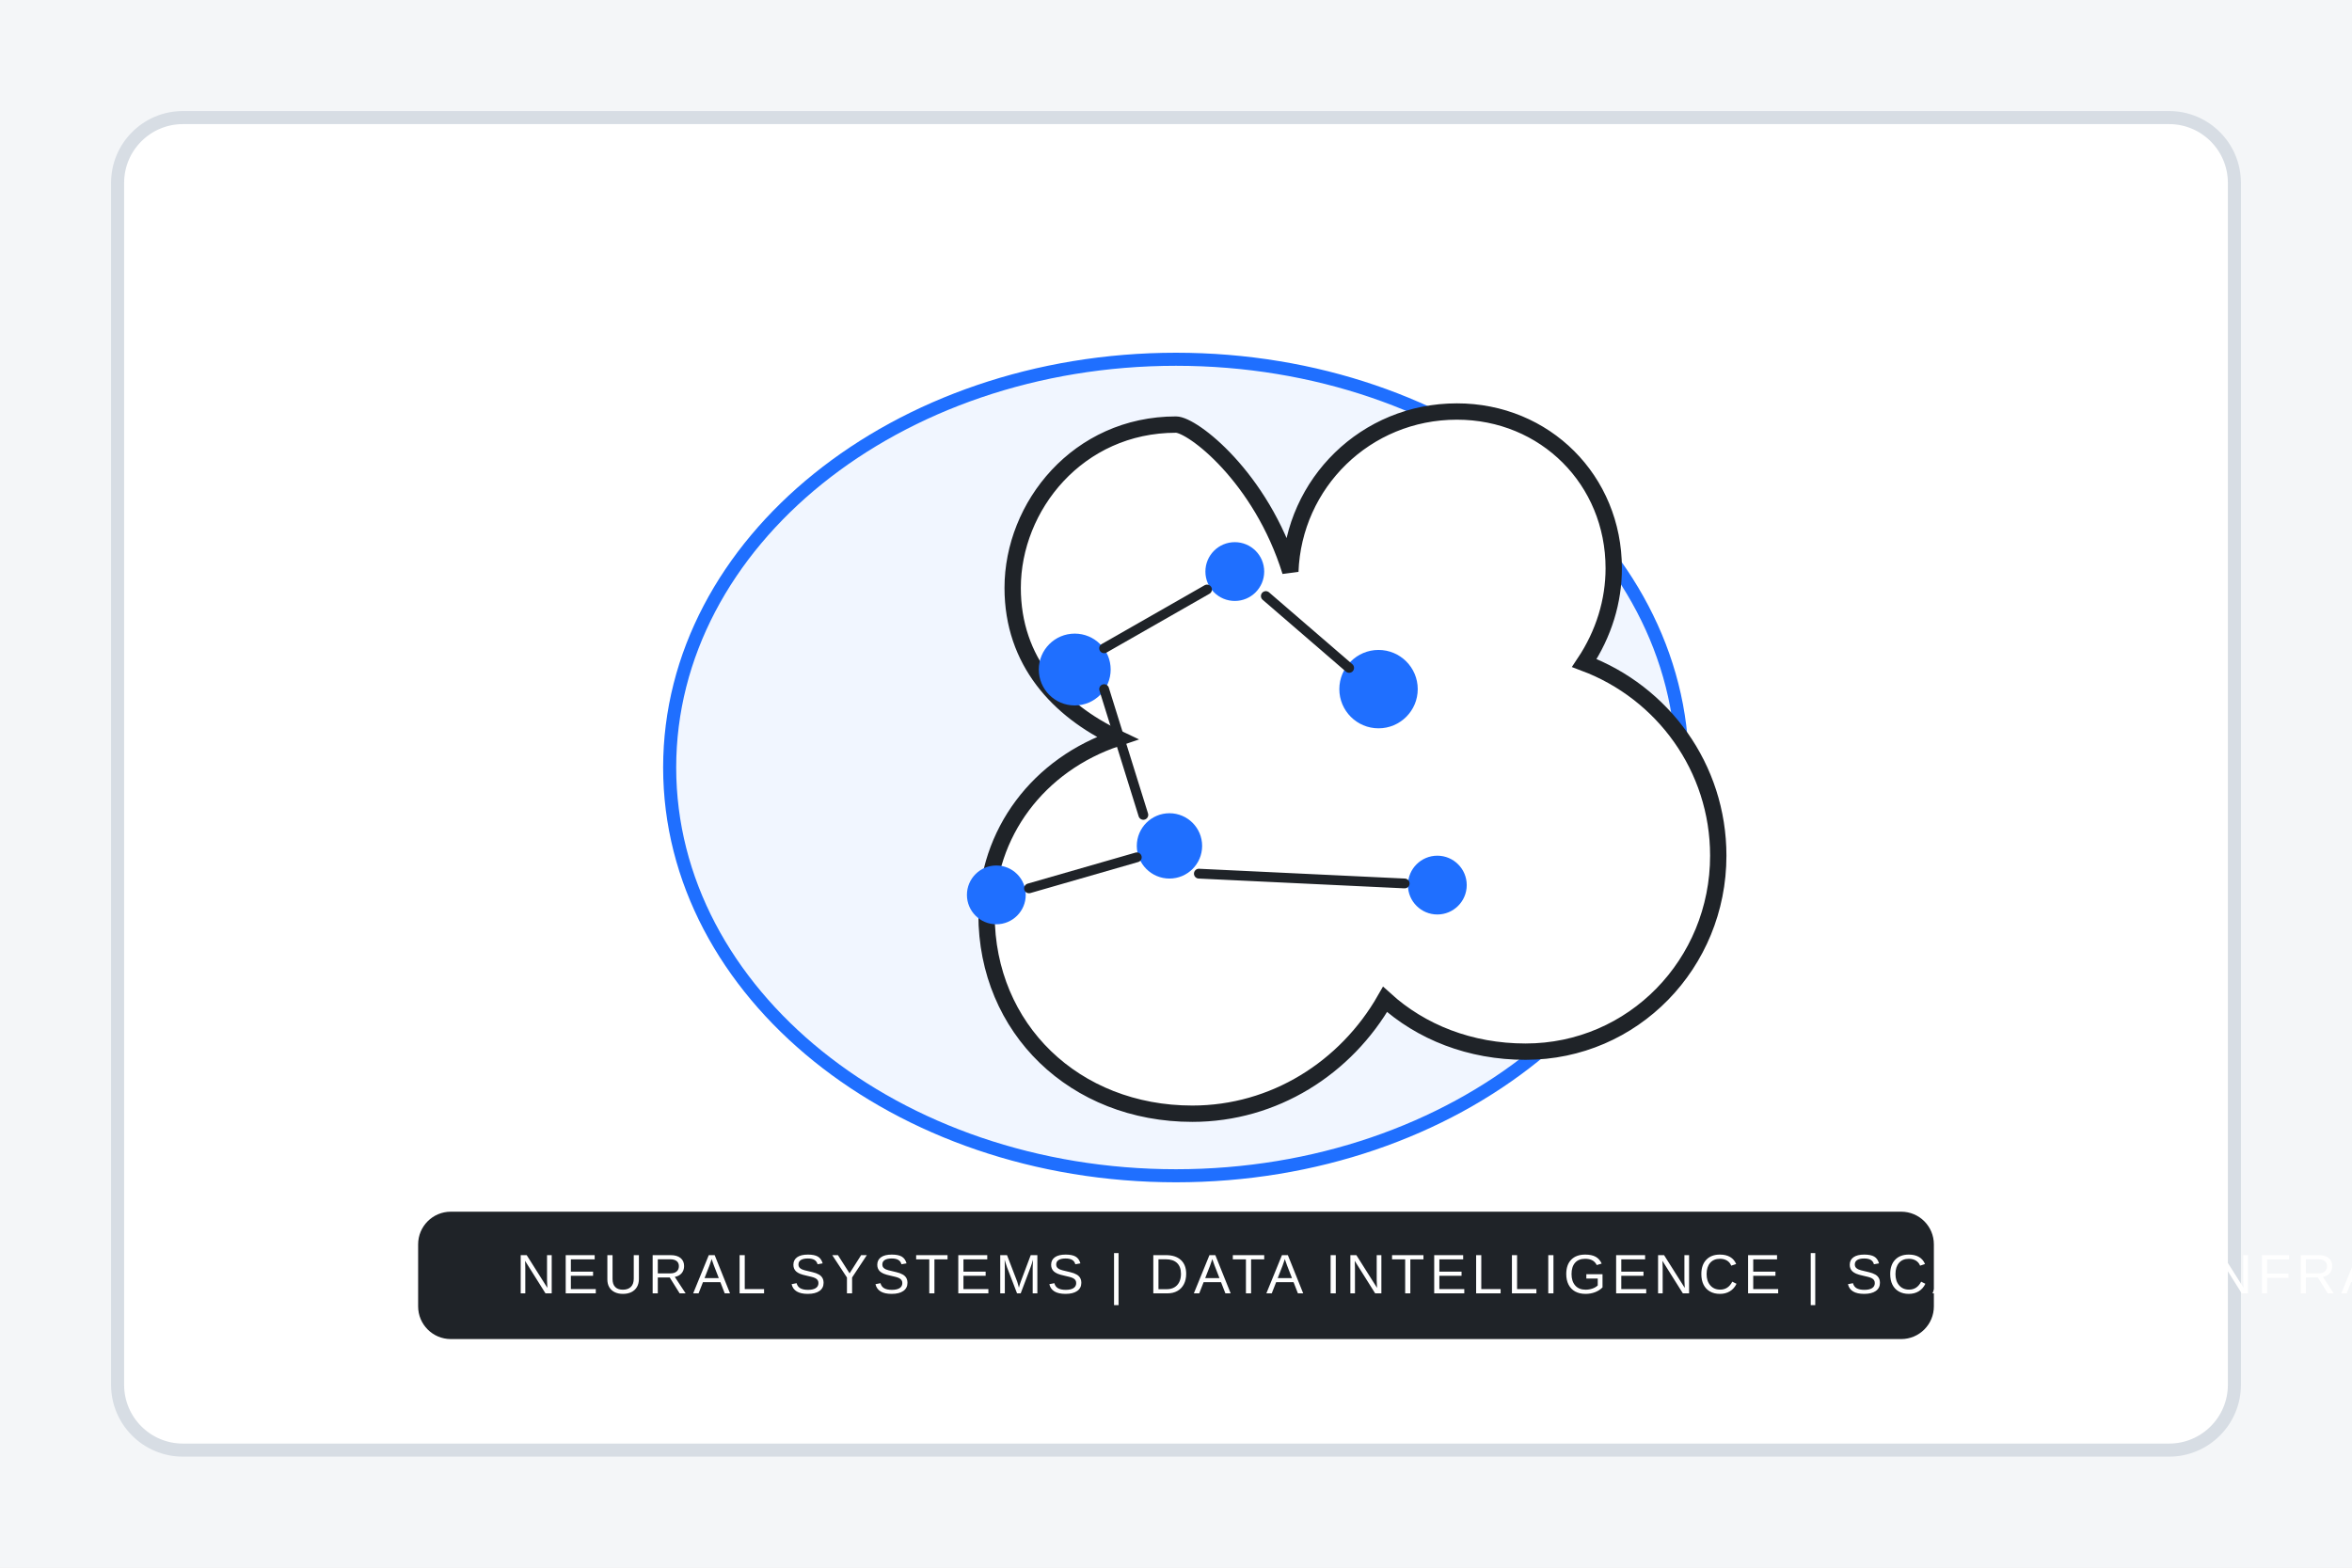
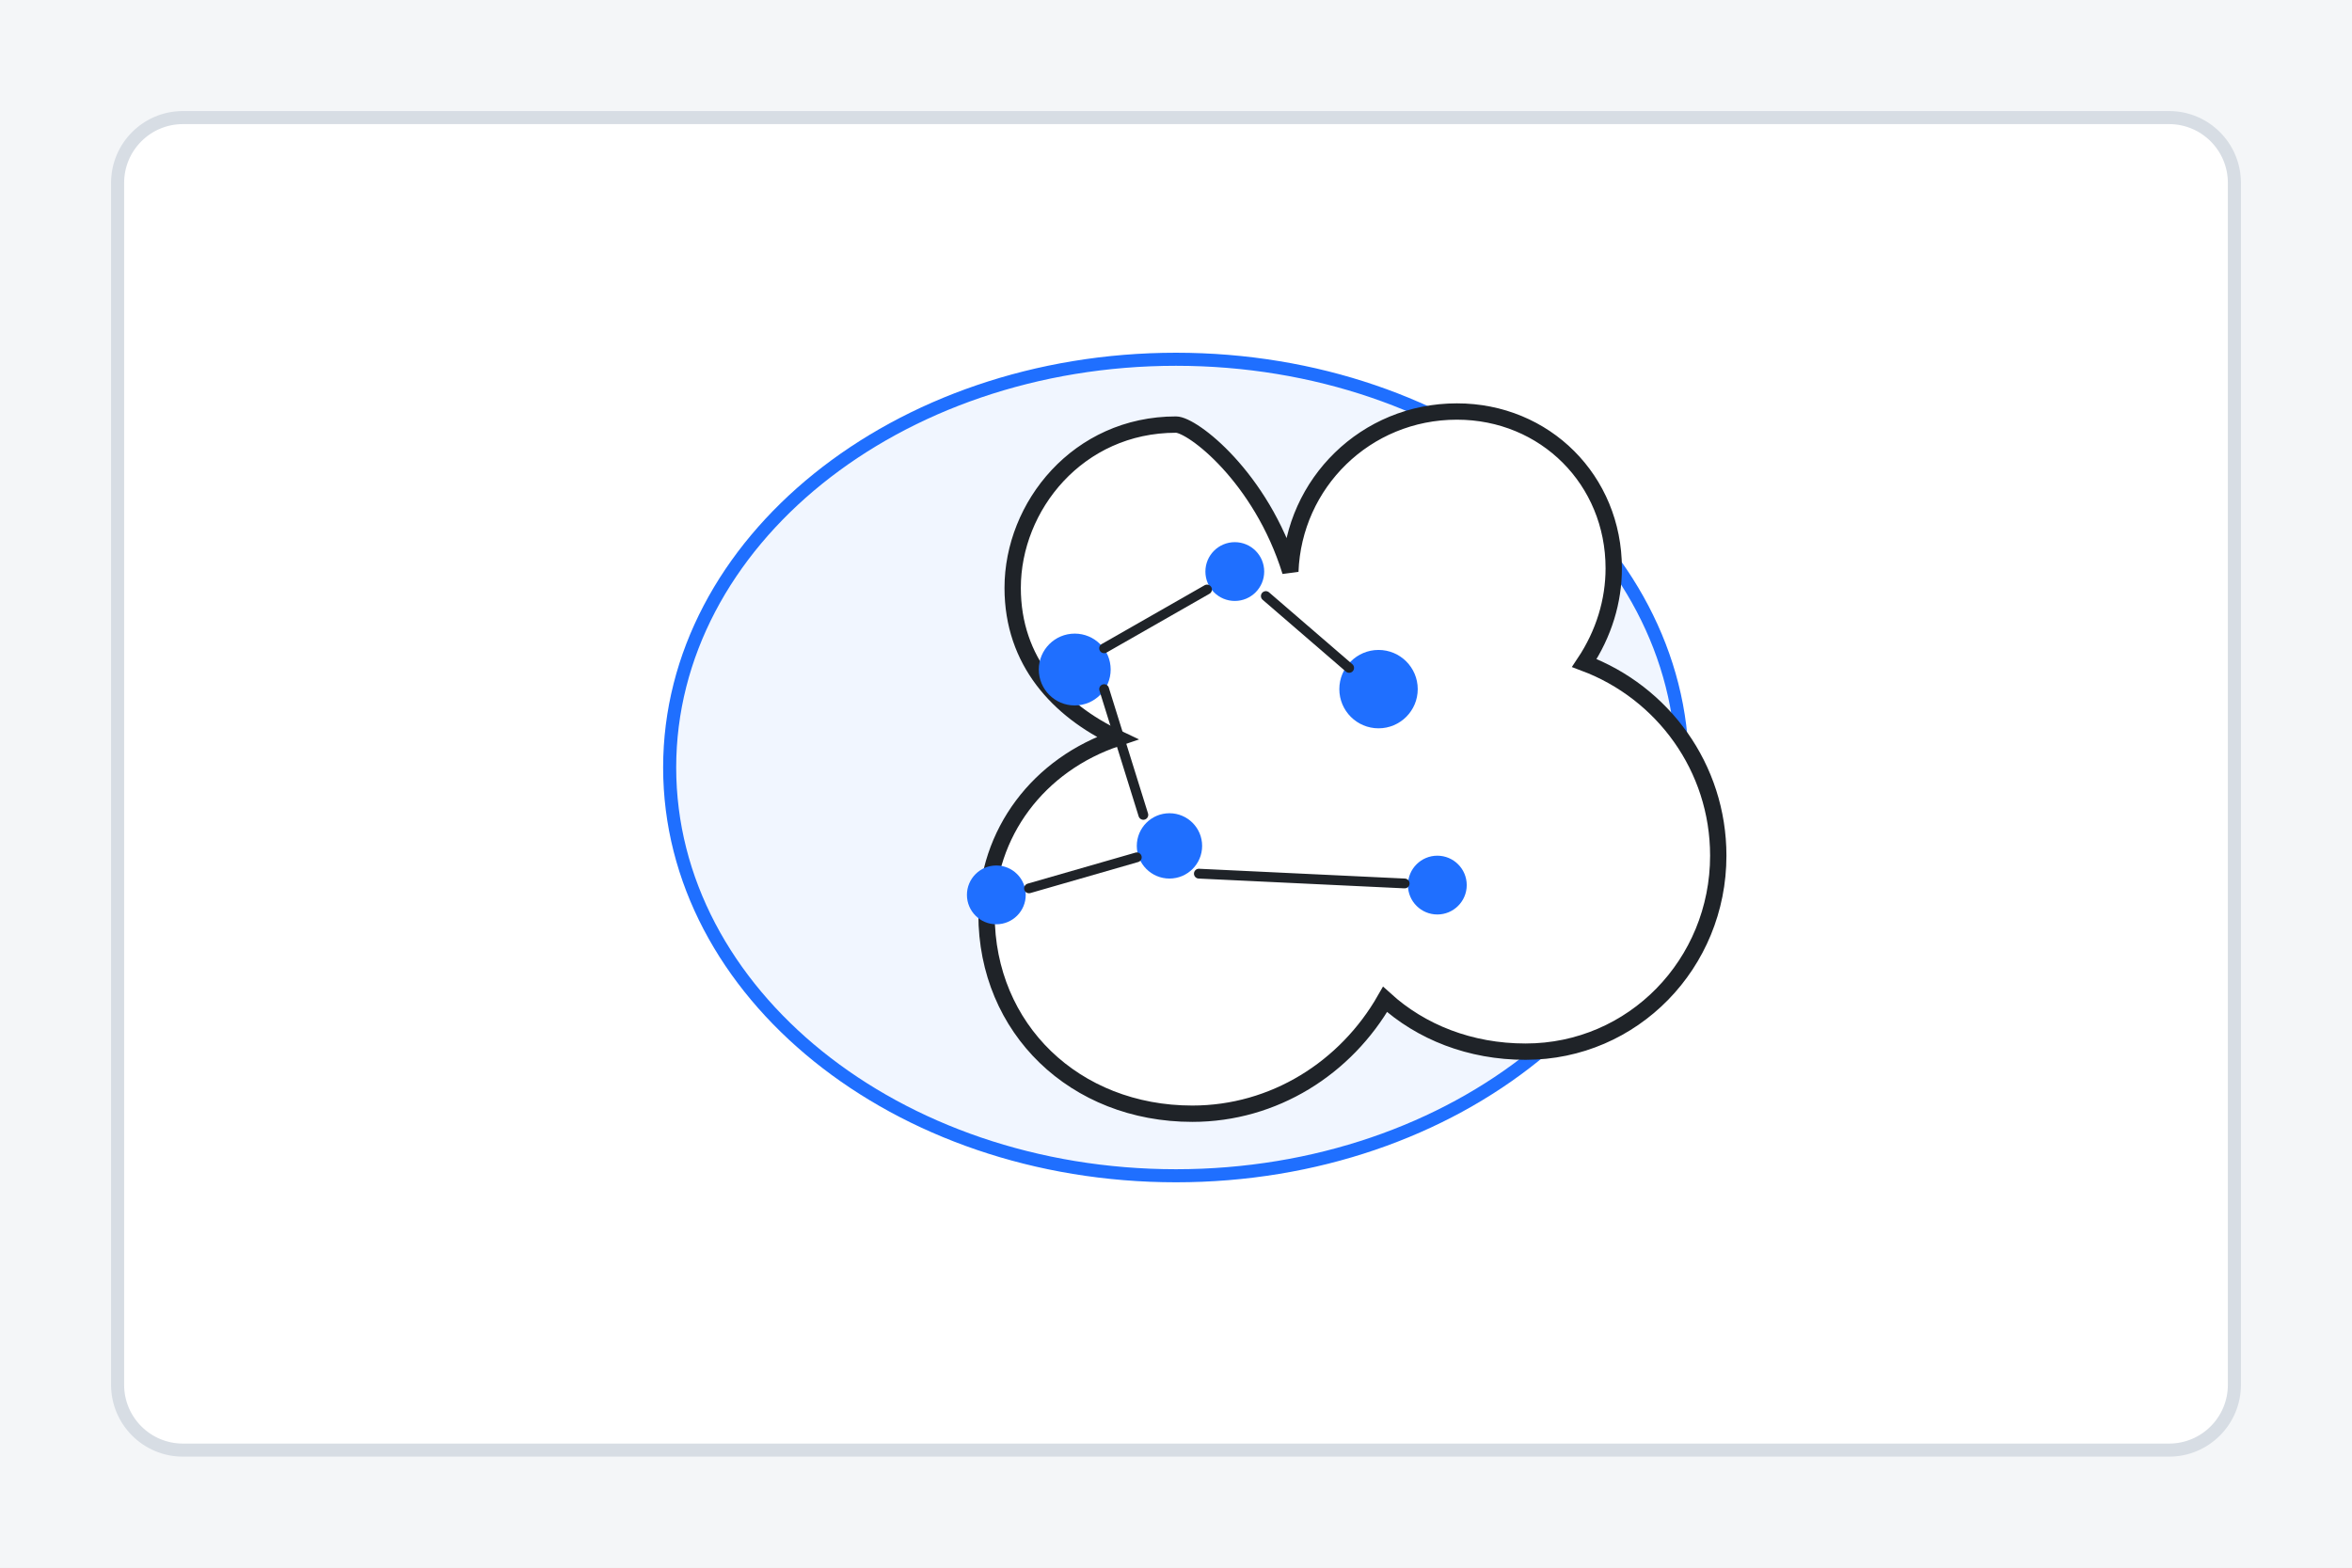
<svg xmlns="http://www.w3.org/2000/svg" width="1440" height="960" viewBox="0 0 1440 960" fill="none">
  <rect width="1440" height="960" fill="#F4F6F8" />
  <rect x="72" y="72" width="1296" height="816" rx="40" fill="#FFFFFF" stroke="#D7DDE4" stroke-width="8" />
  <ellipse cx="720" cy="470" rx="310" ry="250" fill="#1F6FFF" fill-opacity="0.06" stroke="#1F6FFF" stroke-width="8" />
  <path d="M720 260C660 260 620 310 620 360C620 405 648 435 684 452C636 468 604 510 604 560C604 630 658 682 730 682C780 682 824 654 848 612C870 632 900 644 934 644C1000 644 1052 590 1052 524C1052 470 1018 424 970 406C982 388 988 368 988 348C988 294 946 252 892 252C836 252 792 296 790 350C772 292 730 260 720 260Z" fill="#FFFFFF" stroke="#1F2328" stroke-width="10" />
  <circle cx="658" cy="410" r="22" fill="#1F6FFF" />
  <circle cx="756" cy="350" r="18" fill="#1F6FFF" />
  <circle cx="844" cy="422" r="24" fill="#1F6FFF" />
  <circle cx="716" cy="518" r="20" fill="#1F6FFF" />
  <circle cx="880" cy="542" r="18" fill="#1F6FFF" />
  <circle cx="610" cy="548" r="18" fill="#1F6FFF" />
  <path d="M676 397L739 361" stroke="#1F2328" stroke-width="6" stroke-linecap="round" />
  <path d="M676 422L700 499" stroke="#1F2328" stroke-width="6" stroke-linecap="round" />
  <path d="M775 365L826 409" stroke="#1F2328" stroke-width="6" stroke-linecap="round" />
  <path d="M734 535L860 541" stroke="#1F2328" stroke-width="6" stroke-linecap="round" />
  <path d="M630 544L696 525" stroke="#1F2328" stroke-width="6" stroke-linecap="round" />
-   <rect x="256" y="742" width="928" height="78" rx="20" fill="#1F2328" />
-   <text x="316" y="792" fill="#FFFFFF" font-family="Arial, sans-serif" font-size="34" letter-spacing="3">NEURAL SYSTEMS | DATA INTELLIGENCE | SCALABLE INFRASTRUCTURE</text>
</svg>
